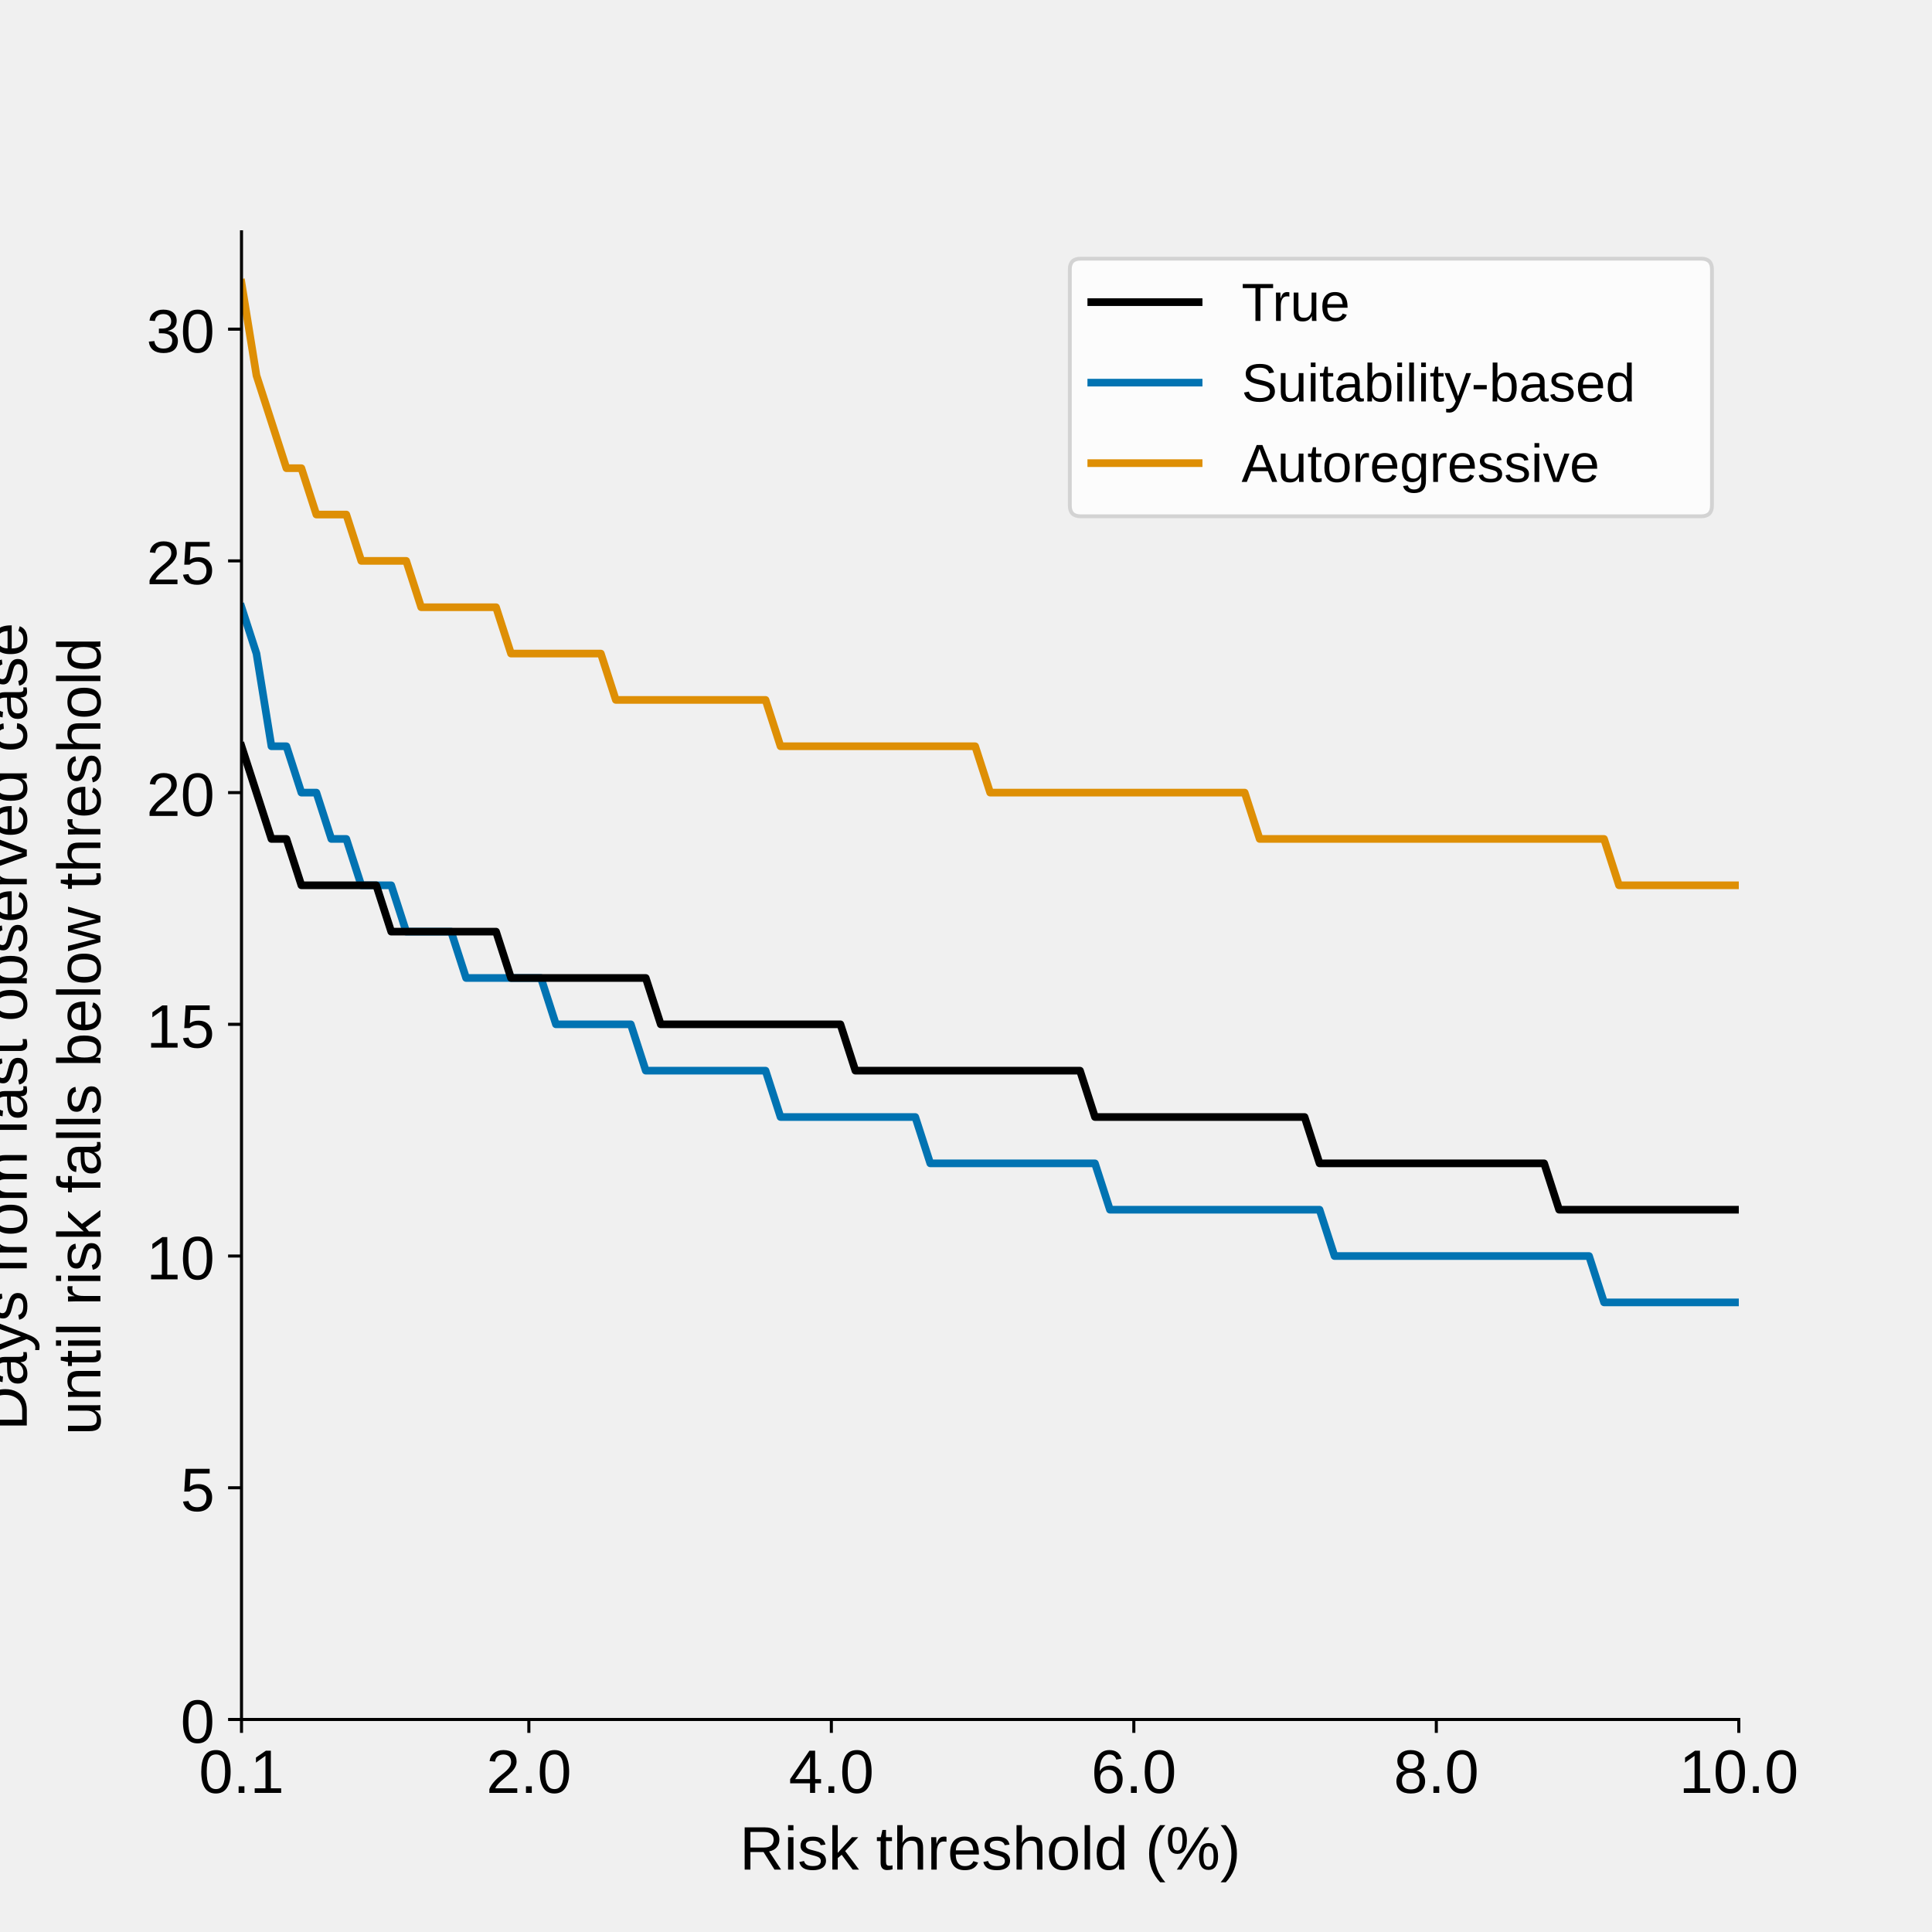
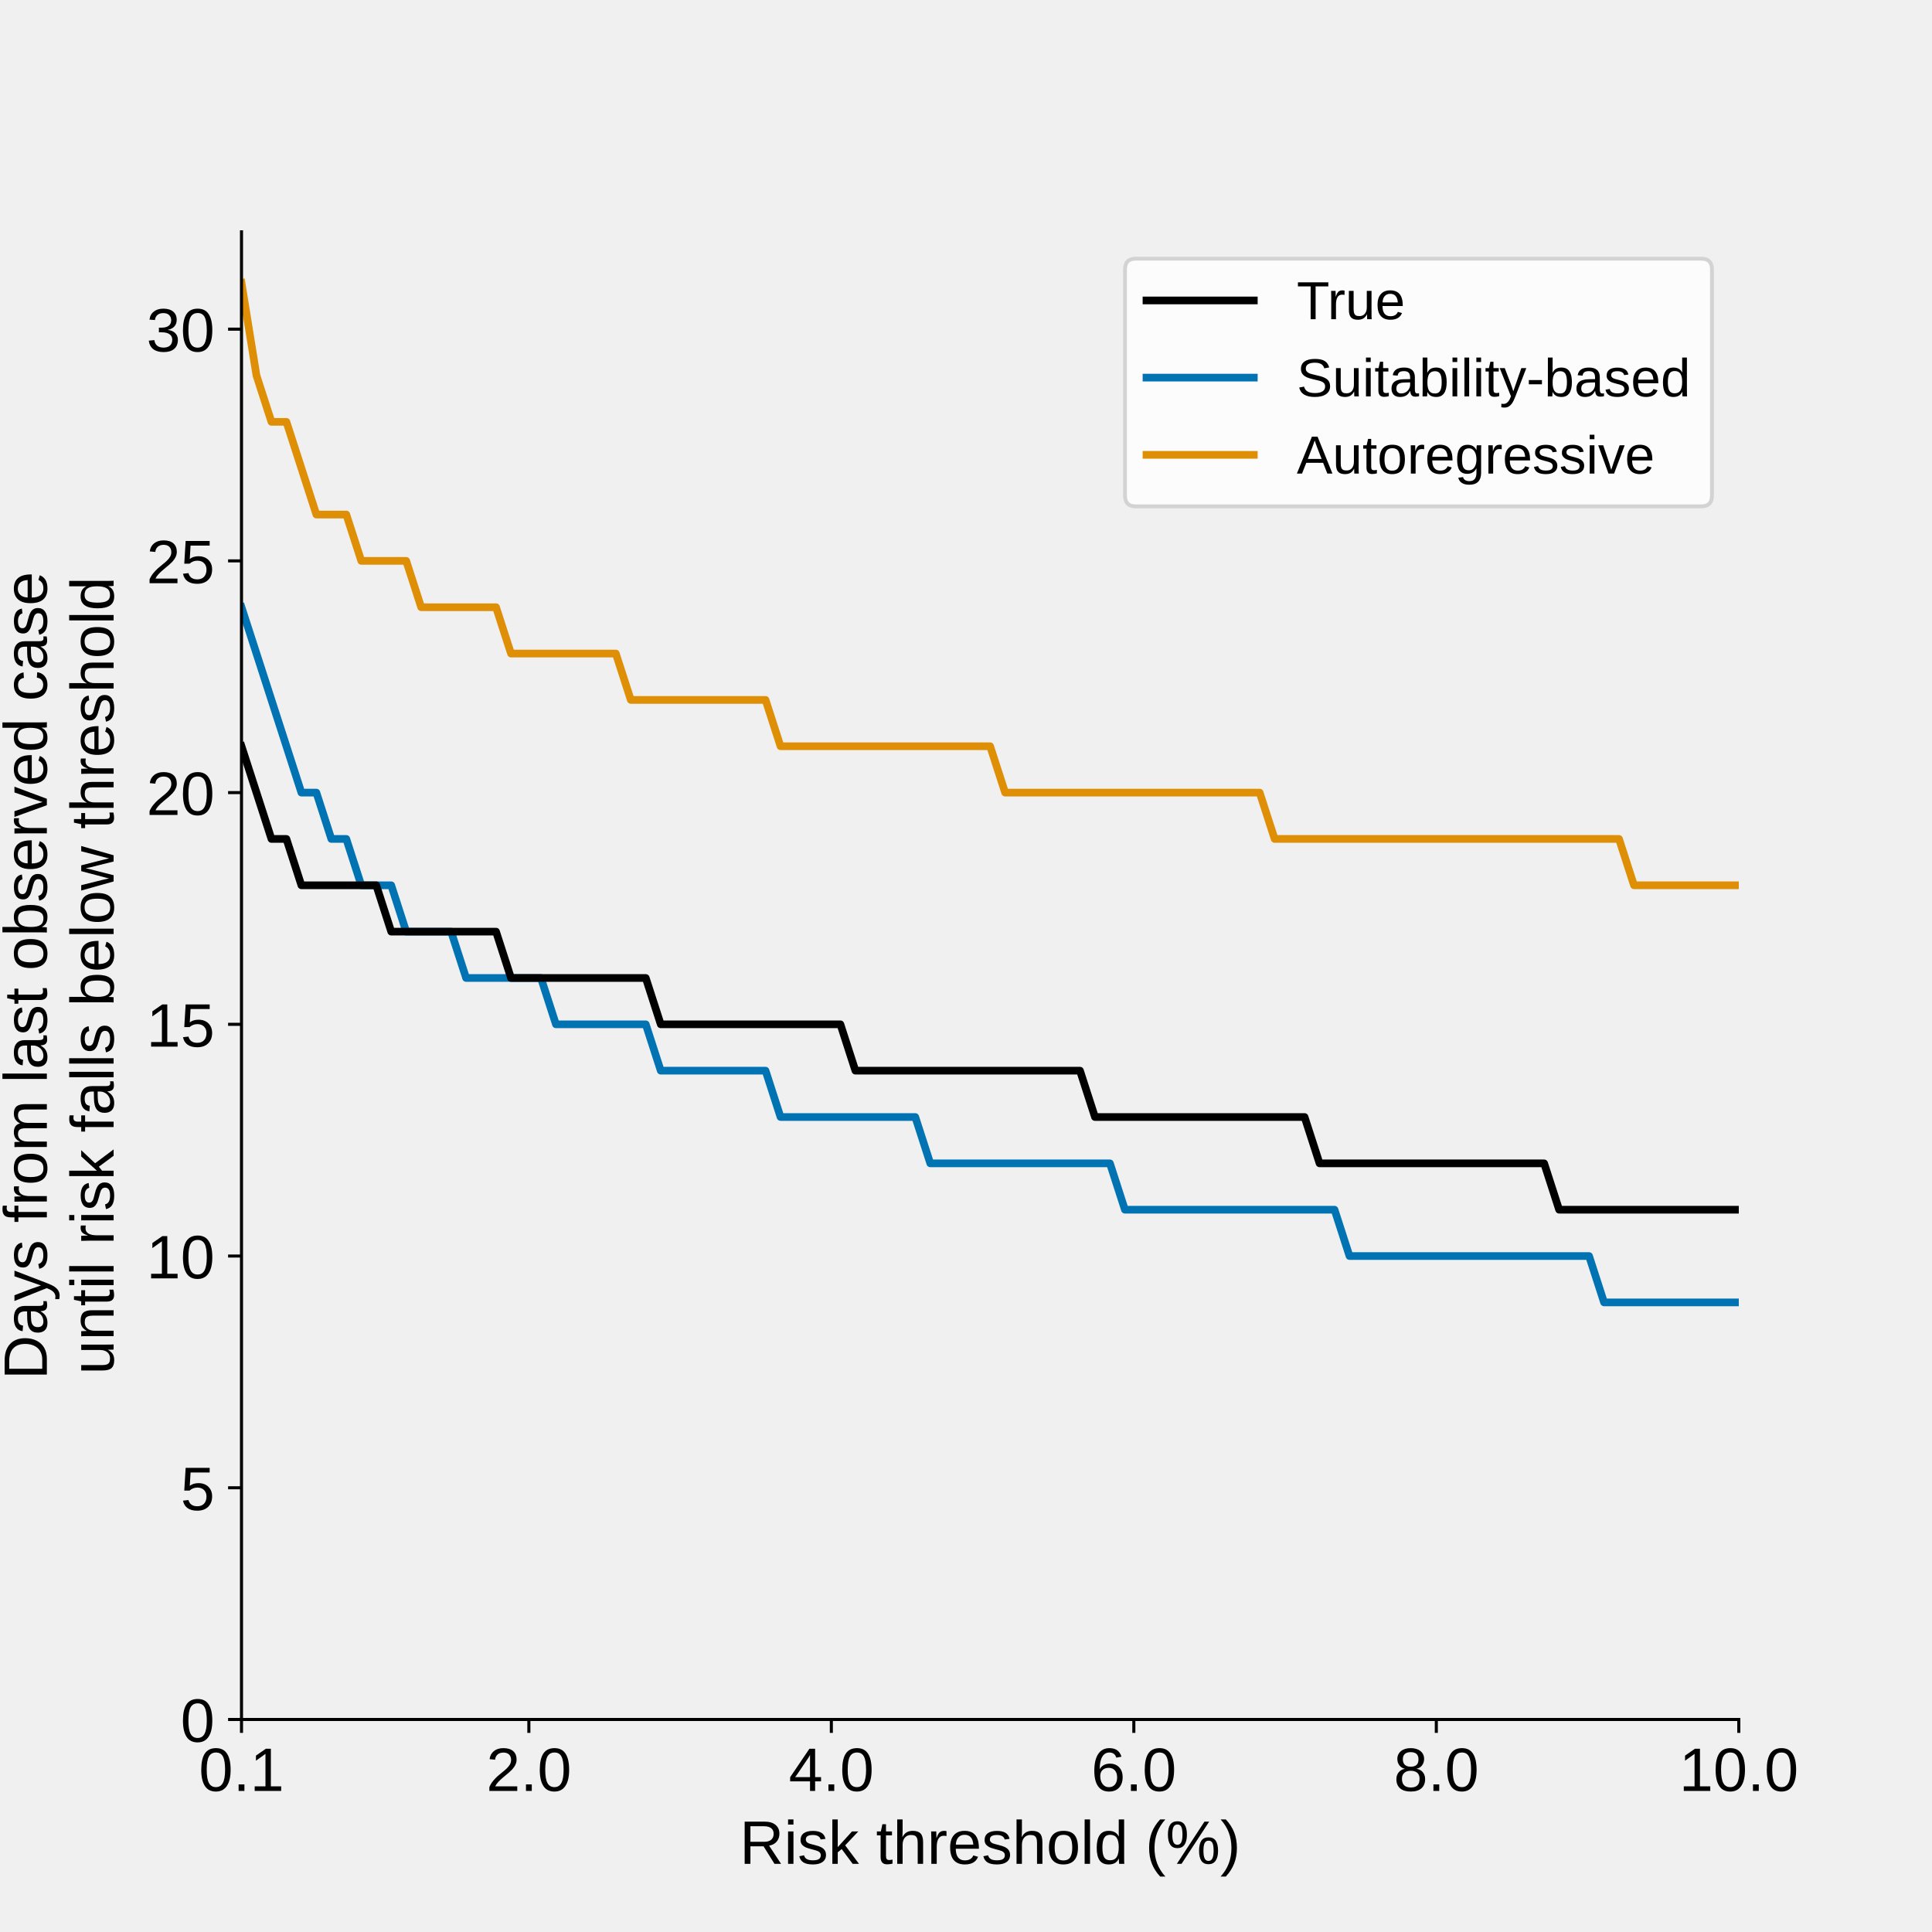
<svg xmlns="http://www.w3.org/2000/svg" xmlns:xlink="http://www.w3.org/1999/xlink" width="504pt" height="504pt" viewBox="0 0 504 504" version="1.1">
  <defs>
    <style type="text/css">*{stroke-linejoin: round; stroke-linecap: butt}</style>
  </defs>
  <g id="figure_1">
    <g id="patch_1">
      <path d="M 0 504  L 504 504  L 504 0  L 0 0  L 0 504  z " style="fill: none" />
    </g>
    <g id="axes_1">
      <g id="patch_2">
        <path d="M 63 448.56  L 453.6 448.56  L 453.6 60.48  L 63 60.48  L 63 448.56  z " style="fill: none" />
      </g>
      <g id="matplotlib.axis_1">
        <g id="xtick_1">
          <g id="line2d_1">
            <defs>
-               <path id="m47988b3a1e" d="M 0 0  L 0 3.5  " style="stroke: #000000; stroke-width: 0.8" />
+               <path id="m73e2a680ba" d="M 0 0  L 0 3.5  " style="stroke: #000000; stroke-width: 0.8" />
            </defs>
            <g>
-               <use xlink:href="#m47988b3a1e" x="63" y="448.56" style="stroke: #000000; stroke-width: 0.8" />
+               <use xlink:href="#m73e2a680ba" x="63" y="448.56" style="stroke: #000000; stroke-width: 0.8" />
            </g>
          </g>
          <g id="text_1">
-             <text style="font-size: 16px; font-family: 'Arial', sans-serif; text-anchor: middle" x="63" y="467.716" transform="rotate(-0 63 467.7163)">0.1</text>
+             <text style="font-size: 16px; font-family: 'Arial', sans-serif; text-anchor: middle" x="63" y="467.208" transform="rotate(-0 63 467.2084)">0.1</text>
          </g>
        </g>
        <g id="xtick_2">
          <g id="line2d_2">
            <g>
-               <use xlink:href="#m47988b3a1e" x="137.964" y="448.56" style="stroke: #000000; stroke-width: 0.8" />
+               <use xlink:href="#m73e2a680ba" x="137.964" y="448.56" style="stroke: #000000; stroke-width: 0.8" />
            </g>
          </g>
          <g id="text_2">
-             <text style="font-size: 16px; font-family: 'Arial', sans-serif; text-anchor: middle" x="137.964" y="467.716" transform="rotate(-0 137.9636 467.7163)">2.0</text>
+             <text style="font-size: 16px; font-family: 'Arial', sans-serif; text-anchor: middle" x="137.964" y="467.208" transform="rotate(-0 137.9636 467.2084)">2.0</text>
          </g>
        </g>
        <g id="xtick_3">
          <g id="line2d_3">
            <g>
-               <use xlink:href="#m47988b3a1e" x="216.873" y="448.56" style="stroke: #000000; stroke-width: 0.8" />
+               <use xlink:href="#m73e2a680ba" x="216.873" y="448.56" style="stroke: #000000; stroke-width: 0.8" />
            </g>
          </g>
          <g id="text_3">
-             <text style="font-size: 16px; font-family: 'Arial', sans-serif; text-anchor: middle" x="216.873" y="467.716" transform="rotate(-0 216.8727 467.7163)">4.0</text>
+             <text style="font-size: 16px; font-family: 'Arial', sans-serif; text-anchor: middle" x="216.873" y="467.208" transform="rotate(-0 216.8727 467.2084)">4.0</text>
          </g>
        </g>
        <g id="xtick_4">
          <g id="line2d_4">
            <g>
-               <use xlink:href="#m47988b3a1e" x="295.782" y="448.56" style="stroke: #000000; stroke-width: 0.8" />
+               <use xlink:href="#m73e2a680ba" x="295.782" y="448.56" style="stroke: #000000; stroke-width: 0.8" />
            </g>
          </g>
          <g id="text_4">
-             <text style="font-size: 16px; font-family: 'Arial', sans-serif; text-anchor: middle" x="295.782" y="467.716" transform="rotate(-0 295.7818 467.7163)">6.0</text>
+             <text style="font-size: 16px; font-family: 'Arial', sans-serif; text-anchor: middle" x="295.782" y="467.208" transform="rotate(-0 295.7818 467.2084)">6.0</text>
          </g>
        </g>
        <g id="xtick_5">
          <g id="line2d_5">
            <g>
-               <use xlink:href="#m47988b3a1e" x="374.691" y="448.56" style="stroke: #000000; stroke-width: 0.8" />
+               <use xlink:href="#m73e2a680ba" x="374.691" y="448.56" style="stroke: #000000; stroke-width: 0.8" />
            </g>
          </g>
          <g id="text_5">
-             <text style="font-size: 16px; font-family: 'Arial', sans-serif; text-anchor: middle" x="374.691" y="467.716" transform="rotate(-0 374.6909 467.7163)">8.0</text>
+             <text style="font-size: 16px; font-family: 'Arial', sans-serif; text-anchor: middle" x="374.691" y="467.208" transform="rotate(-0 374.6909 467.2084)">8.0</text>
          </g>
        </g>
        <g id="xtick_6">
          <g id="line2d_6">
            <g>
-               <use xlink:href="#m47988b3a1e" x="453.6" y="448.56" style="stroke: #000000; stroke-width: 0.8" />
+               <use xlink:href="#m73e2a680ba" x="453.6" y="448.56" style="stroke: #000000; stroke-width: 0.8" />
            </g>
          </g>
          <g id="text_6">
-             <text style="font-size: 16px; font-family: 'Arial', sans-serif; text-anchor: middle" x="453.6" y="467.716" transform="rotate(-0 453.6 467.7163)">10.0</text>
+             <text style="font-size: 16px; font-family: 'Arial', sans-serif; text-anchor: middle" x="453.6" y="467.208" transform="rotate(-0 453.6 467.2084)">10.0</text>
          </g>
        </g>
        <g id="text_7">
-           <text style="font-size: 16px; font-family: 'Arial', sans-serif; text-anchor: middle" x="258.3" y="487.717" transform="rotate(-0 258.3 487.7175)">Risk threshold (%)</text>
+           <text style="font-size: 16px; font-family: 'Arial', sans-serif; text-anchor: middle" x="258.3" y="486.224" transform="rotate(-0 258.3 486.2241)">Risk threshold (%)</text>
        </g>
      </g>
      <g id="matplotlib.axis_2">
        <g id="ytick_1">
          <g id="line2d_7">
            <defs>
-               <path id="m90ed3b3923" d="M 0 0  L -3.5 0  " style="stroke: #000000; stroke-width: 0.8" />
+               <path id="mc3c724bf0c" d="M 0 0  L -3.5 0  " style="stroke: #000000; stroke-width: 0.8" />
            </defs>
            <g>
-               <use xlink:href="#m90ed3b3923" x="63" y="448.56" style="stroke: #000000; stroke-width: 0.8" />
+               <use xlink:href="#mc3c724bf0c" x="63" y="448.56" style="stroke: #000000; stroke-width: 0.8" />
            </g>
          </g>
          <g id="text_8">
-             <text style="font-size: 16px; font-family: 'Arial', sans-serif; text-anchor: end" x="56" y="454.638" transform="rotate(-0 56 454.6381)">0</text>
+             <text style="font-size: 16px; font-family: 'Arial', sans-serif; text-anchor: end" x="56" y="454.384" transform="rotate(-0 56 454.3842)">0</text>
          </g>
        </g>
        <g id="ytick_2">
          <g id="line2d_8">
            <g>
-               <use xlink:href="#m90ed3b3923" x="63" y="388.111" style="stroke: #000000; stroke-width: 0.8" />
+               <use xlink:href="#mc3c724bf0c" x="63" y="388.111" style="stroke: #000000; stroke-width: 0.8" />
            </g>
          </g>
          <g id="text_9">
-             <text style="font-size: 16px; font-family: 'Arial', sans-serif; text-anchor: end" x="56" y="394.19" transform="rotate(-0 56 394.1895)">5</text>
+             <text style="font-size: 16px; font-family: 'Arial', sans-serif; text-anchor: end" x="56" y="393.936" transform="rotate(-0 56 393.9356)">5</text>
          </g>
        </g>
        <g id="ytick_3">
          <g id="line2d_9">
            <g>
-               <use xlink:href="#m90ed3b3923" x="63" y="327.663" style="stroke: #000000; stroke-width: 0.8" />
+               <use xlink:href="#mc3c724bf0c" x="63" y="327.663" style="stroke: #000000; stroke-width: 0.8" />
            </g>
          </g>
          <g id="text_10">
-             <text style="font-size: 16px; font-family: 'Arial', sans-serif; text-anchor: end" x="56" y="333.741" transform="rotate(-0 56 333.7409)">10</text>
+             <text style="font-size: 16px; font-family: 'Arial', sans-serif; text-anchor: end" x="56" y="333.487" transform="rotate(-0 56 333.487)">10</text>
          </g>
        </g>
        <g id="ytick_4">
          <g id="line2d_10">
            <g>
-               <use xlink:href="#m90ed3b3923" x="63" y="267.214" style="stroke: #000000; stroke-width: 0.8" />
+               <use xlink:href="#mc3c724bf0c" x="63" y="267.214" style="stroke: #000000; stroke-width: 0.8" />
            </g>
          </g>
          <g id="text_11">
-             <text style="font-size: 16px; font-family: 'Arial', sans-serif; text-anchor: end" x="56" y="273.292" transform="rotate(-0 56 273.2923)">15</text>
+             <text style="font-size: 16px; font-family: 'Arial', sans-serif; text-anchor: end" x="56" y="273.038" transform="rotate(-0 56 273.0384)">15</text>
          </g>
        </g>
        <g id="ytick_5">
          <g id="line2d_11">
            <g>
-               <use xlink:href="#m90ed3b3923" x="63" y="206.766" style="stroke: #000000; stroke-width: 0.8" />
+               <use xlink:href="#mc3c724bf0c" x="63" y="206.766" style="stroke: #000000; stroke-width: 0.8" />
            </g>
          </g>
          <g id="text_12">
-             <text style="font-size: 16px; font-family: 'Arial', sans-serif; text-anchor: end" x="56" y="212.844" transform="rotate(-0 56 212.8437)">20</text>
+             <text style="font-size: 16px; font-family: 'Arial', sans-serif; text-anchor: end" x="56" y="212.59" transform="rotate(-0 56 212.5898)">20</text>
          </g>
        </g>
        <g id="ytick_6">
          <g id="line2d_12">
            <g>
-               <use xlink:href="#m90ed3b3923" x="63" y="146.317" style="stroke: #000000; stroke-width: 0.8" />
+               <use xlink:href="#mc3c724bf0c" x="63" y="146.317" style="stroke: #000000; stroke-width: 0.8" />
            </g>
          </g>
          <g id="text_13">
-             <text style="font-size: 16px; font-family: 'Arial', sans-serif; text-anchor: end" x="56" y="152.395" transform="rotate(-0 56 152.3951)">25</text>
+             <text style="font-size: 16px; font-family: 'Arial', sans-serif; text-anchor: end" x="56" y="152.141" transform="rotate(-0 56 152.1412)">25</text>
          </g>
        </g>
        <g id="ytick_7">
          <g id="line2d_13">
            <g>
-               <use xlink:href="#m90ed3b3923" x="63" y="85.868" style="stroke: #000000; stroke-width: 0.8" />
+               <use xlink:href="#mc3c724bf0c" x="63" y="85.868" style="stroke: #000000; stroke-width: 0.8" />
            </g>
          </g>
          <g id="text_14">
-             <text style="font-size: 16px; font-family: 'Arial', sans-serif; text-anchor: end" x="56" y="91.947" transform="rotate(-0 56 91.94654)">30</text>
+             <text style="font-size: 16px; font-family: 'Arial', sans-serif; text-anchor: end" x="56" y="91.693" transform="rotate(-0 56 91.69263)">30</text>
          </g>
        </g>
        <g id="text_15">
-           <text style="font-size: 16px; font-family: 'Arial', sans-serif" transform="translate(6.990312 373.18) rotate(-90)">Days from last observed case</text>
-           <text style="font-size: 16px; font-family: 'Arial', sans-serif" transform="translate(26.19469 374.39) rotate(-90)">until risk falls below threshold</text>
+           <text style="font-size: 16px; font-family: 'Arial', sans-serif" transform="translate(12.22422 359.8888) rotate(-90)">Days from last observed case</text>
+           <text style="font-size: 16px; font-family: 'Arial', sans-serif" transform="translate(29.63859 358.5612) rotate(-90)">until risk falls below threshold</text>
        </g>
      </g>
      <g id="line2d_14">
-         <path d="M 63 158.407  L 66.906 170.496  L 70.812 194.676  L 74.718 194.676  L 78.624 206.766  L 82.53 206.766  L 86.436 218.855  L 90.342 218.855  L 94.248 230.945  L 98.154 230.945  L 102.06 230.945  L 105.966 243.035  L 109.872 243.035  L 113.778 243.035  L 117.684 243.035  L 121.59 255.124  L 125.496 255.124  L 129.402 255.124  L 133.308 255.124  L 137.214 255.124  L 141.12 255.124  L 145.026 267.214  L 148.932 267.214  L 152.838 267.214  L 156.744 267.214  L 160.65 267.214  L 164.556 267.214  L 168.462 279.304  L 172.368 279.304  L 176.274 279.304  L 180.18 279.304  L 184.086 279.304  L 187.992 279.304  L 191.898 279.304  L 195.804 279.304  L 199.71 279.304  L 203.616 291.394  L 207.522 291.394  L 211.428 291.394  L 215.334 291.394  L 219.24 291.394  L 223.146 291.394  L 227.052 291.394  L 230.958 291.394  L 234.864 291.394  L 238.77 291.394  L 242.676 303.483  L 246.582 303.483  L 250.488 303.483  L 254.394 303.483  L 258.3 303.483  L 262.206 303.483  L 266.112 303.483  L 270.018 303.483  L 273.924 303.483  L 277.83 303.483  L 281.736 303.483  L 285.642 303.483  L 289.548 315.573  L 293.454 315.573  L 297.36 315.573  L 301.266 315.573  L 305.172 315.573  L 309.078 315.573  L 312.984 315.573  L 316.89 315.573  L 320.796 315.573  L 324.702 315.573  L 328.608 315.573  L 332.514 315.573  L 336.42 315.573  L 340.326 315.573  L 344.232 315.573  L 348.138 327.663  L 352.044 327.663  L 355.95 327.663  L 359.856 327.663  L 363.762 327.663  L 367.668 327.663  L 371.574 327.663  L 375.48 327.663  L 379.386 327.663  L 383.292 327.663  L 387.198 327.663  L 391.104 327.663  L 395.01 327.663  L 398.916 327.663  L 402.822 327.663  L 406.728 327.663  L 410.634 327.663  L 414.54 327.663  L 418.446 339.753  L 422.352 339.753  L 426.258 339.753  L 430.164 339.753  L 434.07 339.753  L 437.976 339.753  L 441.882 339.753  L 445.788 339.753  L 449.694 339.753  L 453.6 339.753  " clip-path="url(#pf2e6c6b0f2)" style="fill: none; stroke: #0173b2; stroke-width: 2; stroke-linecap: square" />
+         <path d="M 63 158.407  L 66.906 170.496  L 70.812 182.586  L 74.718 194.676  L 78.624 206.766  L 82.53 206.766  L 86.436 218.855  L 90.342 218.855  L 94.248 230.945  L 98.154 230.945  L 102.06 230.945  L 105.966 243.035  L 109.872 243.035  L 113.778 243.035  L 117.684 243.035  L 121.59 255.124  L 125.496 255.124  L 129.402 255.124  L 133.308 255.124  L 137.214 255.124  L 141.12 255.124  L 145.026 267.214  L 148.932 267.214  L 152.838 267.214  L 156.744 267.214  L 160.65 267.214  L 164.556 267.214  L 168.462 267.214  L 172.368 279.304  L 176.274 279.304  L 180.18 279.304  L 184.086 279.304  L 187.992 279.304  L 191.898 279.304  L 195.804 279.304  L 199.71 279.304  L 203.616 291.394  L 207.522 291.394  L 211.428 291.394  L 215.334 291.394  L 219.24 291.394  L 223.146 291.394  L 227.052 291.394  L 230.958 291.394  L 234.864 291.394  L 238.77 291.394  L 242.676 303.483  L 246.582 303.483  L 250.488 303.483  L 254.394 303.483  L 258.3 303.483  L 262.206 303.483  L 266.112 303.483  L 270.018 303.483  L 273.924 303.483  L 277.83 303.483  L 281.736 303.483  L 285.642 303.483  L 289.548 303.483  L 293.454 315.573  L 297.36 315.573  L 301.266 315.573  L 305.172 315.573  L 309.078 315.573  L 312.984 315.573  L 316.89 315.573  L 320.796 315.573  L 324.702 315.573  L 328.608 315.573  L 332.514 315.573  L 336.42 315.573  L 340.326 315.573  L 344.232 315.573  L 348.138 315.573  L 352.044 327.663  L 355.95 327.663  L 359.856 327.663  L 363.762 327.663  L 367.668 327.663  L 371.574 327.663  L 375.48 327.663  L 379.386 327.663  L 383.292 327.663  L 387.198 327.663  L 391.104 327.663  L 395.01 327.663  L 398.916 327.663  L 402.822 327.663  L 406.728 327.663  L 410.634 327.663  L 414.54 327.663  L 418.446 339.753  L 422.352 339.753  L 426.258 339.753  L 430.164 339.753  L 434.07 339.753  L 437.976 339.753  L 441.882 339.753  L 445.788 339.753  L 449.694 339.753  L 453.6 339.753  " clip-path="url(#pd6e55bc116)" style="fill: none; stroke: #0173b2; stroke-width: 2; stroke-linecap: square" />
      </g>
      <g id="line2d_15">
-         <path d="M 63 73.779  L 66.906 97.958  L 70.812 110.048  L 74.718 122.138  L 78.624 122.138  L 82.53 134.227  L 86.436 134.227  L 90.342 134.227  L 94.248 146.317  L 98.154 146.317  L 102.06 146.317  L 105.966 146.317  L 109.872 158.407  L 113.778 158.407  L 117.684 158.407  L 121.59 158.407  L 125.496 158.407  L 129.402 158.407  L 133.308 170.496  L 137.214 170.496  L 141.12 170.496  L 145.026 170.496  L 148.932 170.496  L 152.838 170.496  L 156.744 170.496  L 160.65 182.586  L 164.556 182.586  L 168.462 182.586  L 172.368 182.586  L 176.274 182.586  L 180.18 182.586  L 184.086 182.586  L 187.992 182.586  L 191.898 182.586  L 195.804 182.586  L 199.71 182.586  L 203.616 194.676  L 207.522 194.676  L 211.428 194.676  L 215.334 194.676  L 219.24 194.676  L 223.146 194.676  L 227.052 194.676  L 230.958 194.676  L 234.864 194.676  L 238.77 194.676  L 242.676 194.676  L 246.582 194.676  L 250.488 194.676  L 254.394 194.676  L 258.3 206.766  L 262.206 206.766  L 266.112 206.766  L 270.018 206.766  L 273.924 206.766  L 277.83 206.766  L 281.736 206.766  L 285.642 206.766  L 289.548 206.766  L 293.454 206.766  L 297.36 206.766  L 301.266 206.766  L 305.172 206.766  L 309.078 206.766  L 312.984 206.766  L 316.89 206.766  L 320.796 206.766  L 324.702 206.766  L 328.608 218.855  L 332.514 218.855  L 336.42 218.855  L 340.326 218.855  L 344.232 218.855  L 348.138 218.855  L 352.044 218.855  L 355.95 218.855  L 359.856 218.855  L 363.762 218.855  L 367.668 218.855  L 371.574 218.855  L 375.48 218.855  L 379.386 218.855  L 383.292 218.855  L 387.198 218.855  L 391.104 218.855  L 395.01 218.855  L 398.916 218.855  L 402.822 218.855  L 406.728 218.855  L 410.634 218.855  L 414.54 218.855  L 418.446 218.855  L 422.352 230.945  L 426.258 230.945  L 430.164 230.945  L 434.07 230.945  L 437.976 230.945  L 441.882 230.945  L 445.788 230.945  L 449.694 230.945  L 453.6 230.945  " clip-path="url(#pf2e6c6b0f2)" style="fill: none; stroke: #de8f05; stroke-width: 2; stroke-linecap: square" />
+         <path d="M 63 73.779  L 66.906 97.958  L 70.812 110.048  L 74.718 110.048  L 78.624 122.138  L 82.53 134.227  L 86.436 134.227  L 90.342 134.227  L 94.248 146.317  L 98.154 146.317  L 102.06 146.317  L 105.966 146.317  L 109.872 158.407  L 113.778 158.407  L 117.684 158.407  L 121.59 158.407  L 125.496 158.407  L 129.402 158.407  L 133.308 170.496  L 137.214 170.496  L 141.12 170.496  L 145.026 170.496  L 148.932 170.496  L 152.838 170.496  L 156.744 170.496  L 160.65 170.496  L 164.556 182.586  L 168.462 182.586  L 172.368 182.586  L 176.274 182.586  L 180.18 182.586  L 184.086 182.586  L 187.992 182.586  L 191.898 182.586  L 195.804 182.586  L 199.71 182.586  L 203.616 194.676  L 207.522 194.676  L 211.428 194.676  L 215.334 194.676  L 219.24 194.676  L 223.146 194.676  L 227.052 194.676  L 230.958 194.676  L 234.864 194.676  L 238.77 194.676  L 242.676 194.676  L 246.582 194.676  L 250.488 194.676  L 254.394 194.676  L 258.3 194.676  L 262.206 206.766  L 266.112 206.766  L 270.018 206.766  L 273.924 206.766  L 277.83 206.766  L 281.736 206.766  L 285.642 206.766  L 289.548 206.766  L 293.454 206.766  L 297.36 206.766  L 301.266 206.766  L 305.172 206.766  L 309.078 206.766  L 312.984 206.766  L 316.89 206.766  L 320.796 206.766  L 324.702 206.766  L 328.608 206.766  L 332.514 218.855  L 336.42 218.855  L 340.326 218.855  L 344.232 218.855  L 348.138 218.855  L 352.044 218.855  L 355.95 218.855  L 359.856 218.855  L 363.762 218.855  L 367.668 218.855  L 371.574 218.855  L 375.48 218.855  L 379.386 218.855  L 383.292 218.855  L 387.198 218.855  L 391.104 218.855  L 395.01 218.855  L 398.916 218.855  L 402.822 218.855  L 406.728 218.855  L 410.634 218.855  L 414.54 218.855  L 418.446 218.855  L 422.352 218.855  L 426.258 230.945  L 430.164 230.945  L 434.07 230.945  L 437.976 230.945  L 441.882 230.945  L 445.788 230.945  L 449.694 230.945  L 453.6 230.945  " clip-path="url(#pd6e55bc116)" style="fill: none; stroke: #de8f05; stroke-width: 2; stroke-linecap: square" />
      </g>
      <g id="line2d_16">
-         <path d="M 63 194.676  L 66.906 206.766  L 70.812 218.855  L 74.718 218.855  L 78.624 230.945  L 82.53 230.945  L 86.436 230.945  L 90.342 230.945  L 94.248 230.945  L 98.154 230.945  L 102.06 243.035  L 105.966 243.035  L 109.872 243.035  L 113.778 243.035  L 117.684 243.035  L 121.59 243.035  L 125.496 243.035  L 129.402 243.035  L 133.308 255.124  L 137.214 255.124  L 141.12 255.124  L 145.026 255.124  L 148.932 255.124  L 152.838 255.124  L 156.744 255.124  L 160.65 255.124  L 164.556 255.124  L 168.462 255.124  L 172.368 267.214  L 176.274 267.214  L 180.18 267.214  L 184.086 267.214  L 187.992 267.214  L 191.898 267.214  L 195.804 267.214  L 199.71 267.214  L 203.616 267.214  L 207.522 267.214  L 211.428 267.214  L 215.334 267.214  L 219.24 267.214  L 223.146 279.304  L 227.052 279.304  L 230.958 279.304  L 234.864 279.304  L 238.77 279.304  L 242.676 279.304  L 246.582 279.304  L 250.488 279.304  L 254.394 279.304  L 258.3 279.304  L 262.206 279.304  L 266.112 279.304  L 270.018 279.304  L 273.924 279.304  L 277.83 279.304  L 281.736 279.304  L 285.642 291.394  L 289.548 291.394  L 293.454 291.394  L 297.36 291.394  L 301.266 291.394  L 305.172 291.394  L 309.078 291.394  L 312.984 291.394  L 316.89 291.394  L 320.796 291.394  L 324.702 291.394  L 328.608 291.394  L 332.514 291.394  L 336.42 291.394  L 340.326 291.394  L 344.232 303.483  L 348.138 303.483  L 352.044 303.483  L 355.95 303.483  L 359.856 303.483  L 363.762 303.483  L 367.668 303.483  L 371.574 303.483  L 375.48 303.483  L 379.386 303.483  L 383.292 303.483  L 387.198 303.483  L 391.104 303.483  L 395.01 303.483  L 398.916 303.483  L 402.822 303.483  L 406.728 315.573  L 410.634 315.573  L 414.54 315.573  L 418.446 315.573  L 422.352 315.573  L 426.258 315.573  L 430.164 315.573  L 434.07 315.573  L 437.976 315.573  L 441.882 315.573  L 445.788 315.573  L 449.694 315.573  L 453.6 315.573  " clip-path="url(#pf2e6c6b0f2)" style="fill: none; stroke: #000000; stroke-width: 2; stroke-linecap: square" />
+         <path d="M 63 194.676  L 66.906 206.766  L 70.812 218.855  L 74.718 218.855  L 78.624 230.945  L 82.53 230.945  L 86.436 230.945  L 90.342 230.945  L 94.248 230.945  L 98.154 230.945  L 102.06 243.035  L 105.966 243.035  L 109.872 243.035  L 113.778 243.035  L 117.684 243.035  L 121.59 243.035  L 125.496 243.035  L 129.402 243.035  L 133.308 255.124  L 137.214 255.124  L 141.12 255.124  L 145.026 255.124  L 148.932 255.124  L 152.838 255.124  L 156.744 255.124  L 160.65 255.124  L 164.556 255.124  L 168.462 255.124  L 172.368 267.214  L 176.274 267.214  L 180.18 267.214  L 184.086 267.214  L 187.992 267.214  L 191.898 267.214  L 195.804 267.214  L 199.71 267.214  L 203.616 267.214  L 207.522 267.214  L 211.428 267.214  L 215.334 267.214  L 219.24 267.214  L 223.146 279.304  L 227.052 279.304  L 230.958 279.304  L 234.864 279.304  L 238.77 279.304  L 242.676 279.304  L 246.582 279.304  L 250.488 279.304  L 254.394 279.304  L 258.3 279.304  L 262.206 279.304  L 266.112 279.304  L 270.018 279.304  L 273.924 279.304  L 277.83 279.304  L 281.736 279.304  L 285.642 291.394  L 289.548 291.394  L 293.454 291.394  L 297.36 291.394  L 301.266 291.394  L 305.172 291.394  L 309.078 291.394  L 312.984 291.394  L 316.89 291.394  L 320.796 291.394  L 324.702 291.394  L 328.608 291.394  L 332.514 291.394  L 336.42 291.394  L 340.326 291.394  L 344.232 303.483  L 348.138 303.483  L 352.044 303.483  L 355.95 303.483  L 359.856 303.483  L 363.762 303.483  L 367.668 303.483  L 371.574 303.483  L 375.48 303.483  L 379.386 303.483  L 383.292 303.483  L 387.198 303.483  L 391.104 303.483  L 395.01 303.483  L 398.916 303.483  L 402.822 303.483  L 406.728 315.573  L 410.634 315.573  L 414.54 315.573  L 418.446 315.573  L 422.352 315.573  L 426.258 315.573  L 430.164 315.573  L 434.07 315.573  L 437.976 315.573  L 441.882 315.573  L 445.788 315.573  L 449.694 315.573  L 453.6 315.573  " clip-path="url(#pd6e55bc116)" style="fill: none; stroke: #000000; stroke-width: 2; stroke-linecap: square" />
      </g>
      <g id="patch_3">
        <path d="M 63 448.56  L 63 60.48  " style="fill: none; stroke: #000000; stroke-width: 0.8; stroke-linejoin: miter; stroke-linecap: square" />
      </g>
      <g id="patch_4">
        <path d="M 63 448.56  L 453.6 448.56  " style="fill: none; stroke: #000000; stroke-width: 0.8; stroke-linejoin: miter; stroke-linecap: square" />
      </g>
      <g id="legend_1">
        <g id="patch_5">
-           <path d="M 281.883 134.683  L 443.8 134.683  Q 446.6 134.683 446.6 131.883  L 446.6 70.28  Q 446.6 67.48 443.8 67.48  L 281.883 67.48  Q 279.083 67.48 279.083 70.28  L 279.083 131.883  Q 279.083 134.683 281.883 134.683  z " style="fill: #ffffff; opacity: 0.8; stroke: #cccccc; stroke-linejoin: miter" />
+           <path d="M 296.282 132.097  L 443.8 132.097  Q 446.6 132.097 446.6 129.297  L 446.6 70.28  Q 446.6 67.48 443.8 67.48  L 296.282 67.48  Q 293.482 67.48 293.482 70.28  L 293.482 129.297  Q 293.482 132.097 296.282 132.097  z " style="fill: #ffffff; opacity: 0.8; stroke: #cccccc; stroke-linejoin: miter" />
        </g>
        <g id="line2d_17">
-           <path d="M 284.683 78.818  L 298.683 78.818  L 312.683 78.818  " style="fill: none; stroke: #000000; stroke-width: 2; stroke-linecap: square" />
+           <path d="M 299.082 78.372  L 313.082 78.372  L 327.082 78.372  " style="fill: none; stroke: #000000; stroke-width: 2; stroke-linecap: square" />
        </g>
        <g id="text_16">
-           <text style="font-size: 14px; font-family: 'Arial', sans-serif; text-anchor: start" x="323.883" y="83.718" transform="rotate(-0 323.8834 83.71781)">True</text>
+           <text style="font-size: 14px; font-family: 'Arial', sans-serif; text-anchor: start" x="338.282" y="83.272" transform="rotate(-0 338.2816 83.27238)">True</text>
        </g>
        <g id="line2d_18">
-           <path d="M 284.683 99.819  L 298.683 99.819  L 312.683 99.819  " style="fill: none; stroke: #0173b2; stroke-width: 2; stroke-linecap: square" />
+           <path d="M 299.082 98.511  L 313.082 98.511  L 327.082 98.511  " style="fill: none; stroke: #0173b2; stroke-width: 2; stroke-linecap: square" />
        </g>
        <g id="text_17">
-           <text style="font-size: 14px; font-family: 'Arial', sans-serif; text-anchor: start" x="323.883" y="104.719" transform="rotate(-0 323.8834 104.7189)">Suitability-based</text>
+           <text style="font-size: 14px; font-family: 'Arial', sans-serif; text-anchor: start" x="338.282" y="103.411" transform="rotate(-0 338.2816 103.4111)">Suitability-based</text>
        </g>
        <g id="line2d_19">
-           <path d="M 284.683 120.82  L 298.683 120.82  L 312.683 120.82  " style="fill: none; stroke: #de8f05; stroke-width: 2; stroke-linecap: square" />
+           <path d="M 299.082 118.65  L 313.082 118.65  L 327.082 118.65  " style="fill: none; stroke: #de8f05; stroke-width: 2; stroke-linecap: square" />
        </g>
        <g id="text_18">
-           <text style="font-size: 14px; font-family: 'Arial', sans-serif; text-anchor: start" x="323.883" y="125.72" transform="rotate(-0 323.8834 125.72)">Autoregressive</text>
+           <text style="font-size: 14px; font-family: 'Arial', sans-serif; text-anchor: start" x="338.282" y="123.55" transform="rotate(-0 338.2816 123.55)">Autoregressive</text>
        </g>
      </g>
    </g>
  </g>
  <defs>
-     <clipPath id="pf2e6c6b0f2">
+     <clipPath id="pd6e55bc116">
      <rect x="63" y="60.48" width="390.6" height="388.08" />
    </clipPath>
  </defs>
</svg>
